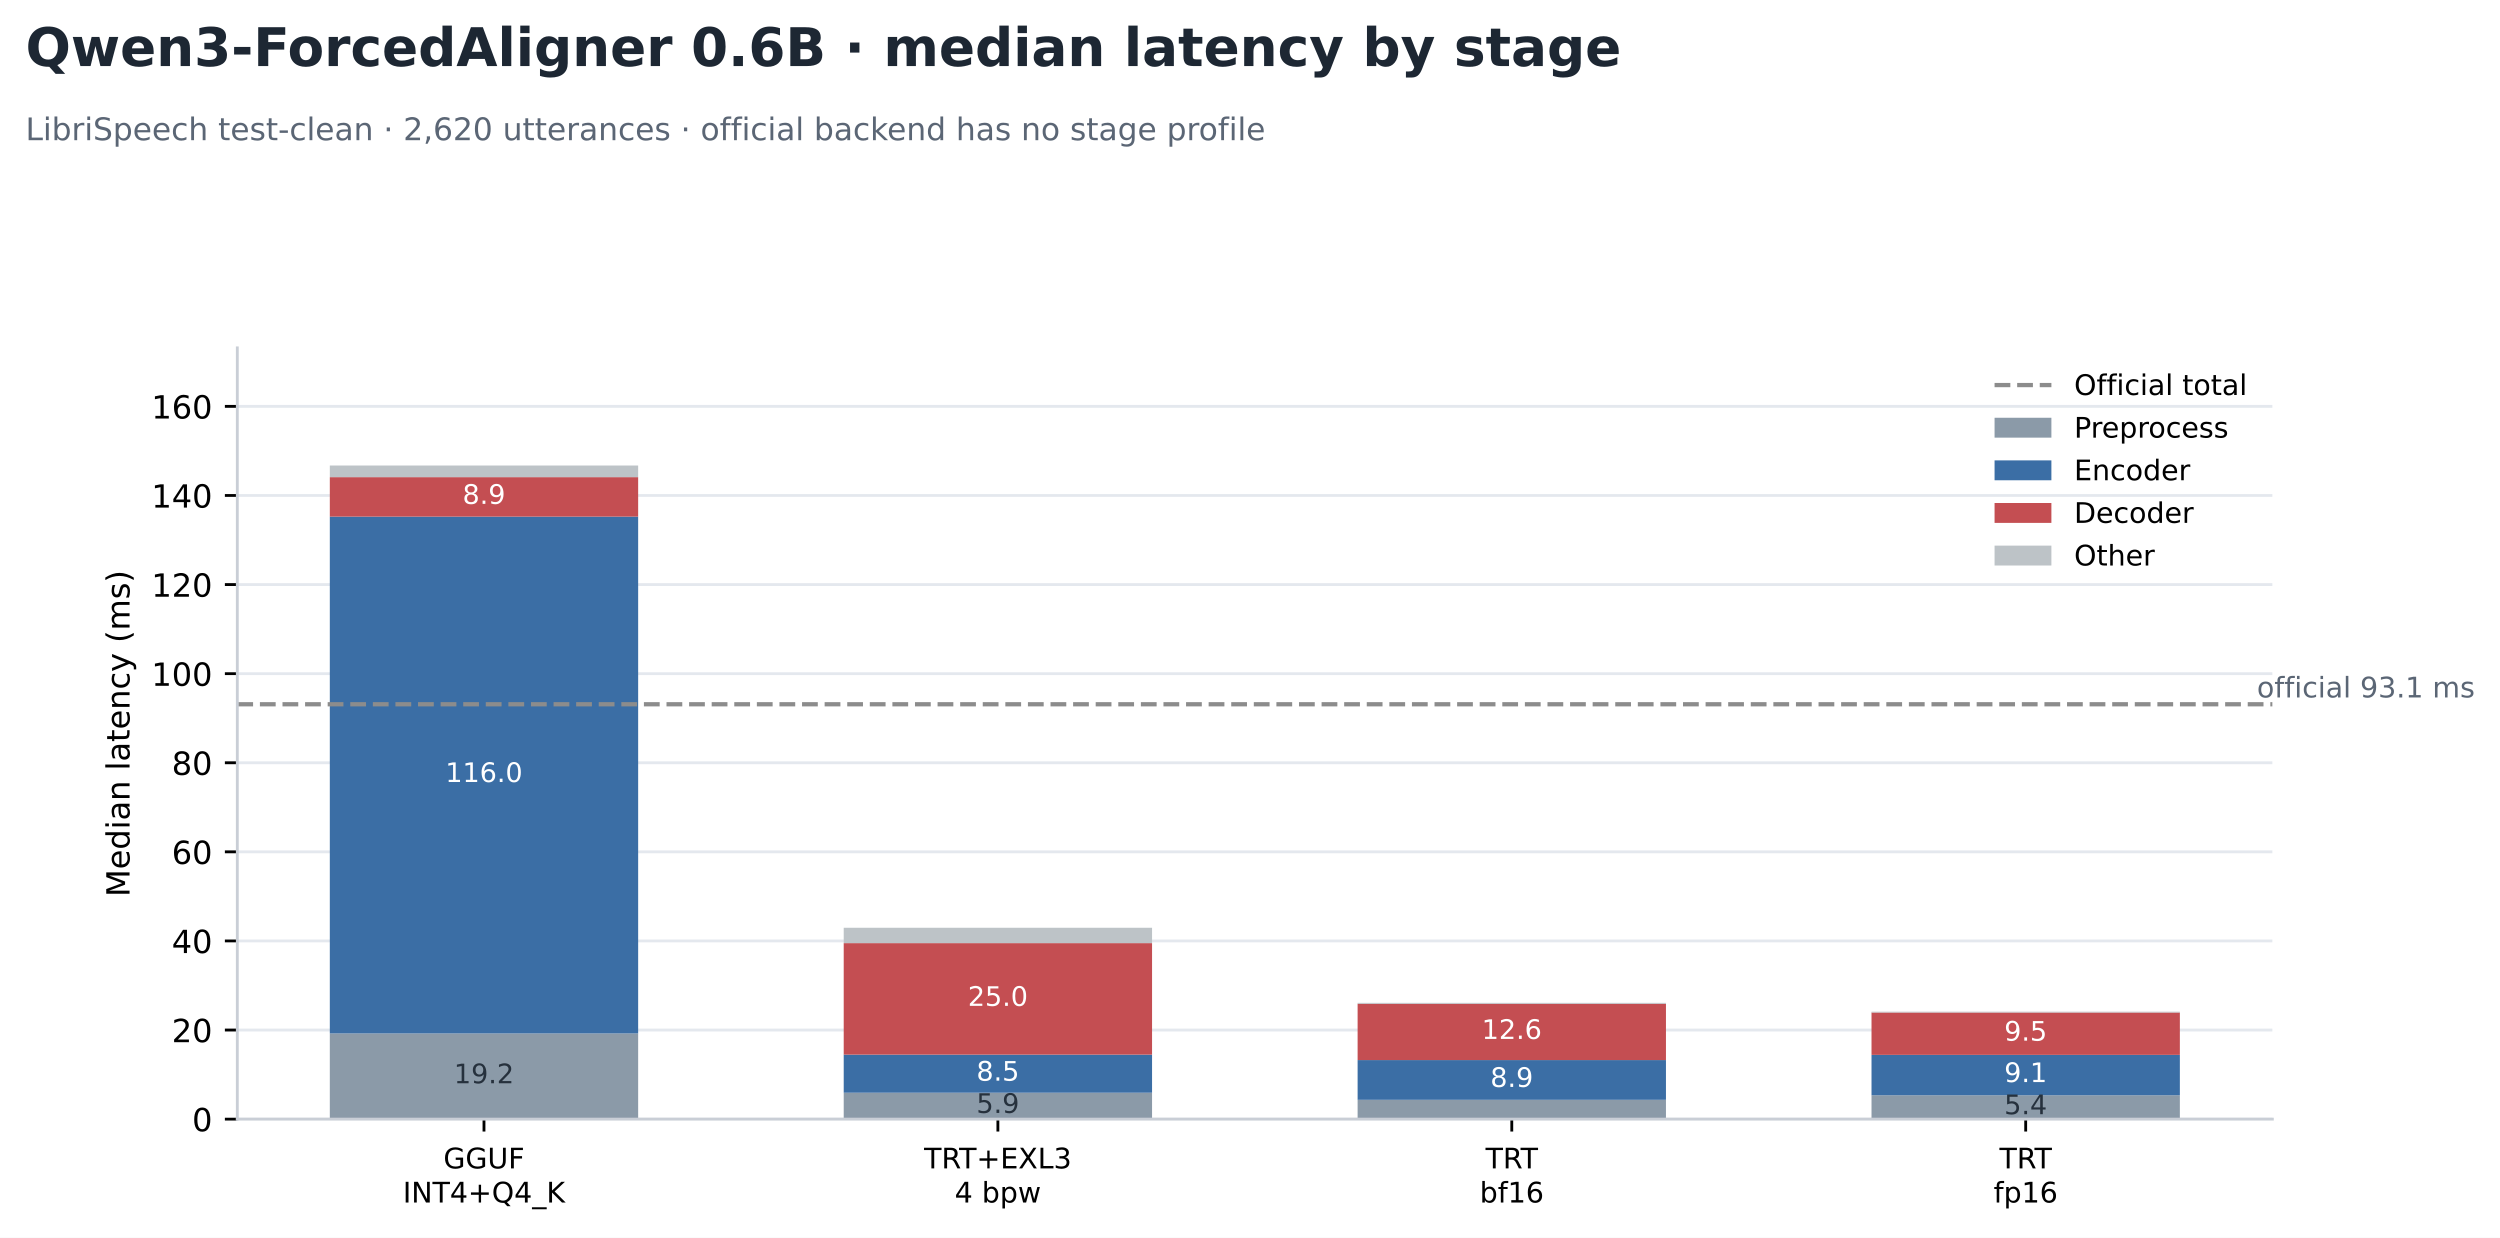
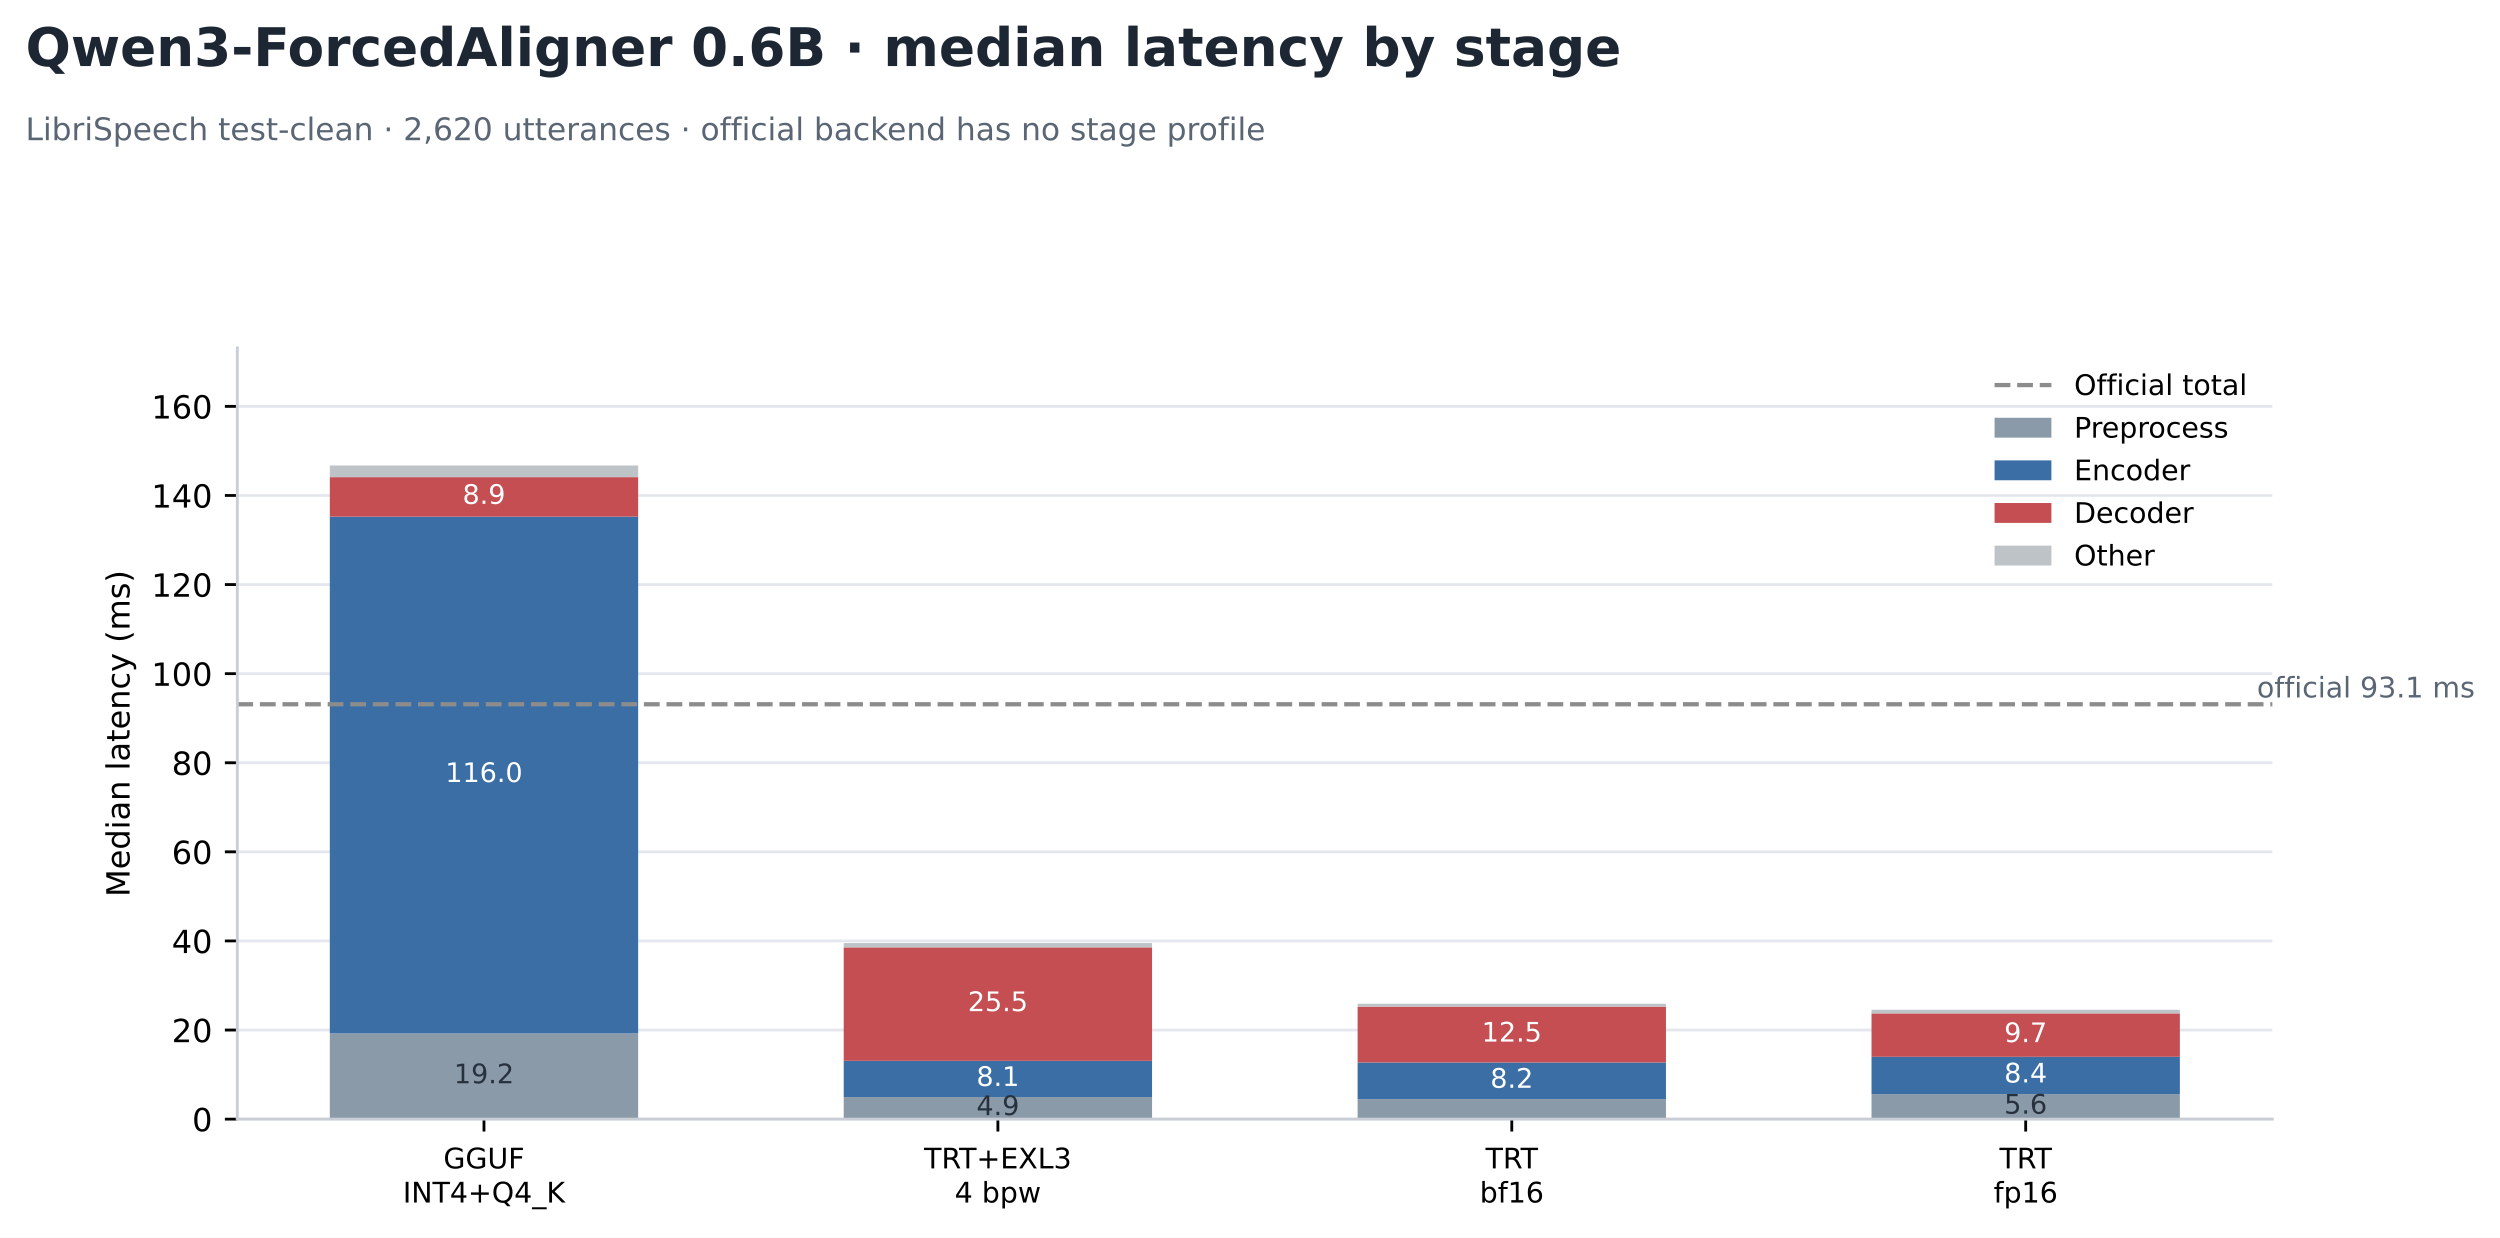
<svg xmlns="http://www.w3.org/2000/svg" xmlns:xlink="http://www.w3.org/1999/xlink" width="703.885pt" height="348.497pt" viewBox="0 0 703.885 348.497" version="1.1">
  <defs>
    <style type="text/css">*{stroke-linejoin: round; stroke-linecap: butt}</style>
  </defs>
  <g id="figure_1">
    <g id="patch_1">
      <path d="M -0 348.497 L 703.885 348.497 L 703.885 -0 L -0 -0 z " style="fill: #ffffff" />
    </g>
    <g id="axes_1">
      <g id="patch_2">
        <path d="M 66.816 315.094 L 639.792 315.094 L 639.792 97.942 L 66.816 97.942 z " style="fill: #ffffff" />
      </g>
      <g id="matplotlib.axis_1">
        <g id="xtick_1">
          <g id="line2d_1">
            <defs>
-               <path id="m31f1c5602d" d="M 0 0 L 0 3.5 " style="stroke: #000000; stroke-width: 0.8" />
+               <path id="mfe35636c49" d="M 0 0 L 0 3.5 " style="stroke: #000000; stroke-width: 0.8" />
            </defs>
            <g>
-               <use xlink:href="#m31f1c5602d" x="136.268" y="315.094" style="stroke: #000000; stroke-width: 0.8" />
+               <use xlink:href="#mfe35636c49" x="136.268" y="315.094" style="stroke: #000000; stroke-width: 0.8" />
            </g>
          </g>
          <g id="text_1">
            <text style="font-size: 8px; font-family: 'DejaVu Sans'" transform="translate(124.8408 328.9726)">GGUF</text>
            <text style="font-size: 8px; font-family: 'DejaVu Sans'" transform="translate(113.4383 338.5741)">INT4+Q4_K</text>
          </g>
        </g>
        <g id="xtick_2">
          <g id="line2d_2">
            <g>
-               <use xlink:href="#m31f1c5602d" x="280.959" y="315.094" style="stroke: #000000; stroke-width: 0.8" />
+               <use xlink:href="#mfe35636c49" x="280.959" y="315.094" style="stroke: #000000; stroke-width: 0.8" />
            </g>
          </g>
          <g id="text_2">
            <text style="font-size: 8px; font-family: 'DejaVu Sans'" transform="translate(260.191 328.9726)">TRT+EXL3</text>
            <text style="font-size: 8px; font-family: 'DejaVu Sans'" transform="translate(268.7923 338.5747)">4 bpw</text>
          </g>
        </g>
        <g id="xtick_3">
          <g id="line2d_3">
            <g>
-               <use xlink:href="#m31f1c5602d" x="425.649" y="315.094" style="stroke: #000000; stroke-width: 0.8" />
+               <use xlink:href="#mfe35636c49" x="425.649" y="315.094" style="stroke: #000000; stroke-width: 0.8" />
            </g>
          </g>
          <g id="text_3">
            <text style="font-size: 8px; font-family: 'DejaVu Sans'" transform="translate(418.2751 328.9726)">TRT</text>
            <text style="font-size: 8px; font-family: 'DejaVu Sans'" transform="translate(416.612 338.5747)">bf16</text>
          </g>
        </g>
        <g id="xtick_4">
          <g id="line2d_4">
            <g>
-               <use xlink:href="#m31f1c5602d" x="570.34" y="315.094" style="stroke: #000000; stroke-width: 0.8" />
+               <use xlink:href="#mfe35636c49" x="570.34" y="315.094" style="stroke: #000000; stroke-width: 0.8" />
            </g>
          </g>
          <g id="text_4">
            <text style="font-size: 8px; font-family: 'DejaVu Sans'" transform="translate(562.966 328.9726)">TRT</text>
            <text style="font-size: 8px; font-family: 'DejaVu Sans'" transform="translate(561.3029 338.5747)">fp16</text>
          </g>
        </g>
      </g>
      <g id="matplotlib.axis_2">
        <g id="ytick_1">
          <g id="line2d_5">
-             <path d="M 66.816 315.094 L 639.792 315.094 " clip-path="url(#p296ad4617e)" style="fill: none; stroke: #e4e8ee; stroke-width: 0.8; stroke-linecap: square" />
+             <path d="M 66.816 315.094 L 639.792 315.094 " clip-path="url(#p4869cf6ef9)" style="fill: none; stroke: #e4e8ee; stroke-width: 0.8; stroke-linecap: square" />
          </g>
          <g id="line2d_6">
            <defs>
-               <path id="m571ee2e38e" d="M 0 0 L -3.5 0 " style="stroke: #000000; stroke-width: 0.8" />
+               <path id="m0b2781eb94" d="M 0 0 L -3.5 0 " style="stroke: #000000; stroke-width: 0.8" />
            </defs>
            <g>
-               <use xlink:href="#m571ee2e38e" x="66.816" y="315.094" style="stroke: #000000; stroke-width: 0.8" />
+               <use xlink:href="#m0b2781eb94" x="66.816" y="315.094" style="stroke: #000000; stroke-width: 0.8" />
            </g>
          </g>
          <g id="text_5">
            <text style="font-size: 9px; font-family: 'DejaVu Sans'; text-anchor: end" x="59.816" y="318.513" transform="rotate(-0 59.816 318.5126)">0</text>
          </g>
        </g>
        <g id="ytick_2">
          <g id="line2d_7">
-             <path d="M 66.816 290.009 L 639.792 290.009 " clip-path="url(#p296ad4617e)" style="fill: none; stroke: #e4e8ee; stroke-width: 0.8; stroke-linecap: square" />
+             <path d="M 66.816 290.009 L 639.792 290.009 " clip-path="url(#p4869cf6ef9)" style="fill: none; stroke: #e4e8ee; stroke-width: 0.8; stroke-linecap: square" />
          </g>
          <g id="line2d_8">
            <g>
-               <use xlink:href="#m571ee2e38e" x="66.816" y="290.009" style="stroke: #000000; stroke-width: 0.8" />
+               <use xlink:href="#m0b2781eb94" x="66.816" y="290.009" style="stroke: #000000; stroke-width: 0.8" />
            </g>
          </g>
          <g id="text_6">
            <text style="font-size: 9px; font-family: 'DejaVu Sans'; text-anchor: end" x="59.816" y="293.428" transform="rotate(-0 59.816 293.4283)">20</text>
          </g>
        </g>
        <g id="ytick_3">
          <g id="line2d_9">
-             <path d="M 66.816 264.925 L 639.792 264.925 " clip-path="url(#p296ad4617e)" style="fill: none; stroke: #e4e8ee; stroke-width: 0.8; stroke-linecap: square" />
+             <path d="M 66.816 264.925 L 639.792 264.925 " clip-path="url(#p4869cf6ef9)" style="fill: none; stroke: #e4e8ee; stroke-width: 0.8; stroke-linecap: square" />
          </g>
          <g id="line2d_10">
            <g>
-               <use xlink:href="#m571ee2e38e" x="66.816" y="264.925" style="stroke: #000000; stroke-width: 0.8" />
+               <use xlink:href="#m0b2781eb94" x="66.816" y="264.925" style="stroke: #000000; stroke-width: 0.8" />
            </g>
          </g>
          <g id="text_7">
            <text style="font-size: 9px; font-family: 'DejaVu Sans'; text-anchor: end" x="59.816" y="268.344" transform="rotate(-0 59.816 268.3439)">40</text>
          </g>
        </g>
        <g id="ytick_4">
          <g id="line2d_11">
-             <path d="M 66.816 239.841 L 639.792 239.841 " clip-path="url(#p296ad4617e)" style="fill: none; stroke: #e4e8ee; stroke-width: 0.8; stroke-linecap: square" />
+             <path d="M 66.816 239.841 L 639.792 239.841 " clip-path="url(#p4869cf6ef9)" style="fill: none; stroke: #e4e8ee; stroke-width: 0.8; stroke-linecap: square" />
          </g>
          <g id="line2d_12">
            <g>
-               <use xlink:href="#m571ee2e38e" x="66.816" y="239.841" style="stroke: #000000; stroke-width: 0.8" />
+               <use xlink:href="#m0b2781eb94" x="66.816" y="239.841" style="stroke: #000000; stroke-width: 0.8" />
            </g>
          </g>
          <g id="text_8">
            <text style="font-size: 9px; font-family: 'DejaVu Sans'; text-anchor: end" x="59.816" y="243.26" transform="rotate(-0 59.816 243.2596)">60</text>
          </g>
        </g>
        <g id="ytick_5">
          <g id="line2d_13">
-             <path d="M 66.816 214.756 L 639.792 214.756 " clip-path="url(#p296ad4617e)" style="fill: none; stroke: #e4e8ee; stroke-width: 0.8; stroke-linecap: square" />
+             <path d="M 66.816 214.756 L 639.792 214.756 " clip-path="url(#p4869cf6ef9)" style="fill: none; stroke: #e4e8ee; stroke-width: 0.8; stroke-linecap: square" />
          </g>
          <g id="line2d_14">
            <g>
-               <use xlink:href="#m571ee2e38e" x="66.816" y="214.756" style="stroke: #000000; stroke-width: 0.8" />
+               <use xlink:href="#m0b2781eb94" x="66.816" y="214.756" style="stroke: #000000; stroke-width: 0.8" />
            </g>
          </g>
          <g id="text_9">
            <text style="font-size: 9px; font-family: 'DejaVu Sans'; text-anchor: end" x="59.816" y="218.175" transform="rotate(-0 59.816 218.1752)">80</text>
          </g>
        </g>
        <g id="ytick_6">
          <g id="line2d_15">
-             <path d="M 66.816 189.672 L 639.792 189.672 " clip-path="url(#p296ad4617e)" style="fill: none; stroke: #e4e8ee; stroke-width: 0.8; stroke-linecap: square" />
+             <path d="M 66.816 189.672 L 639.792 189.672 " clip-path="url(#p4869cf6ef9)" style="fill: none; stroke: #e4e8ee; stroke-width: 0.8; stroke-linecap: square" />
          </g>
          <g id="line2d_16">
            <g>
-               <use xlink:href="#m571ee2e38e" x="66.816" y="189.672" style="stroke: #000000; stroke-width: 0.8" />
+               <use xlink:href="#m0b2781eb94" x="66.816" y="189.672" style="stroke: #000000; stroke-width: 0.8" />
            </g>
          </g>
          <g id="text_10">
            <text style="font-size: 9px; font-family: 'DejaVu Sans'; text-anchor: end" x="59.816" y="193.091" transform="rotate(-0 59.816 193.0909)">100</text>
          </g>
        </g>
        <g id="ytick_7">
          <g id="line2d_17">
-             <path d="M 66.816 164.588 L 639.792 164.588 " clip-path="url(#p296ad4617e)" style="fill: none; stroke: #e4e8ee; stroke-width: 0.8; stroke-linecap: square" />
+             <path d="M 66.816 164.588 L 639.792 164.588 " clip-path="url(#p4869cf6ef9)" style="fill: none; stroke: #e4e8ee; stroke-width: 0.8; stroke-linecap: square" />
          </g>
          <g id="line2d_18">
            <g>
-               <use xlink:href="#m571ee2e38e" x="66.816" y="164.588" style="stroke: #000000; stroke-width: 0.8" />
+               <use xlink:href="#m0b2781eb94" x="66.816" y="164.588" style="stroke: #000000; stroke-width: 0.8" />
            </g>
          </g>
          <g id="text_11">
            <text style="font-size: 9px; font-family: 'DejaVu Sans'; text-anchor: end" x="59.816" y="168.007" transform="rotate(-0 59.816 168.0065)">120</text>
          </g>
        </g>
        <g id="ytick_8">
          <g id="line2d_19">
-             <path d="M 66.816 139.503 L 639.792 139.503 " clip-path="url(#p296ad4617e)" style="fill: none; stroke: #e4e8ee; stroke-width: 0.8; stroke-linecap: square" />
+             <path d="M 66.816 139.503 L 639.792 139.503 " clip-path="url(#p4869cf6ef9)" style="fill: none; stroke: #e4e8ee; stroke-width: 0.8; stroke-linecap: square" />
          </g>
          <g id="line2d_20">
            <g>
-               <use xlink:href="#m571ee2e38e" x="66.816" y="139.503" style="stroke: #000000; stroke-width: 0.8" />
+               <use xlink:href="#m0b2781eb94" x="66.816" y="139.503" style="stroke: #000000; stroke-width: 0.8" />
            </g>
          </g>
          <g id="text_12">
            <text style="font-size: 9px; font-family: 'DejaVu Sans'; text-anchor: end" x="59.816" y="142.922" transform="rotate(-0 59.816 142.9222)">140</text>
          </g>
        </g>
        <g id="ytick_9">
          <g id="line2d_21">
-             <path d="M 66.816 114.419 L 639.792 114.419 " clip-path="url(#p296ad4617e)" style="fill: none; stroke: #e4e8ee; stroke-width: 0.8; stroke-linecap: square" />
+             <path d="M 66.816 114.419 L 639.792 114.419 " clip-path="url(#p4869cf6ef9)" style="fill: none; stroke: #e4e8ee; stroke-width: 0.8; stroke-linecap: square" />
          </g>
          <g id="line2d_22">
            <g>
-               <use xlink:href="#m571ee2e38e" x="66.816" y="114.419" style="stroke: #000000; stroke-width: 0.8" />
+               <use xlink:href="#m0b2781eb94" x="66.816" y="114.419" style="stroke: #000000; stroke-width: 0.8" />
            </g>
          </g>
          <g id="text_13">
            <text style="font-size: 9px; font-family: 'DejaVu Sans'; text-anchor: end" x="59.816" y="117.838" transform="rotate(-0 59.816 117.8378)">160</text>
          </g>
        </g>
        <g id="text_14">
          <text style="font-size: 9px; font-family: 'DejaVu Sans'; text-anchor: middle" x="36.475" y="206.518" transform="rotate(-90 36.47514 206.5177)">Median latency (ms)</text>
        </g>
      </g>
      <g id="patch_3">
-         <path d="M 92.86 315.094 L 179.675 315.094 L 179.675 290.965 L 92.86 290.965 z " clip-path="url(#p296ad4617e)" style="fill: #8b9aa8" />
+         <path d="M 92.86 315.094 L 179.675 315.094 L 179.675 290.965 L 92.86 290.965 z " clip-path="url(#p4869cf6ef9)" style="fill: #8b9aa8" />
      </g>
      <g id="patch_4">
-         <path d="M 237.551 315.094 L 324.366 315.094 L 324.366 307.659 L 237.551 307.659 z " clip-path="url(#p296ad4617e)" style="fill: #8b9aa8" />
+         <path d="M 237.551 315.094 L 324.366 315.094 L 324.366 308.888 L 237.551 308.888 z " clip-path="url(#p4869cf6ef9)" style="fill: #8b9aa8" />
      </g>
      <g id="patch_5">
-         <path d="M 382.242 315.094 L 469.057 315.094 L 469.057 309.653 L 382.242 309.653 z " clip-path="url(#p296ad4617e)" style="fill: #8b9aa8" />
+         <path d="M 382.242 315.094 L 469.057 315.094 L 469.057 309.438 L 382.242 309.438 z " clip-path="url(#p4869cf6ef9)" style="fill: #8b9aa8" />
      </g>
      <g id="patch_6">
-         <path d="M 526.933 315.094 L 613.748 315.094 L 613.748 308.379 L 526.933 308.379 z " clip-path="url(#p296ad4617e)" style="fill: #8b9aa8" />
+         <path d="M 526.933 315.094 L 613.748 315.094 L 613.748 308.063 L 526.933 308.063 z " clip-path="url(#p4869cf6ef9)" style="fill: #8b9aa8" />
      </g>
      <g id="patch_7">
-         <path d="M 92.86 290.965 L 179.675 290.965 L 179.675 145.456 L 92.86 145.456 z " clip-path="url(#p296ad4617e)" style="fill: #3b6ea5" />
+         <path d="M 92.86 290.965 L 179.675 290.965 L 179.675 145.456 L 92.86 145.456 z " clip-path="url(#p4869cf6ef9)" style="fill: #3b6ea5" />
      </g>
      <g id="patch_8">
-         <path d="M 237.551 307.659 L 324.366 307.659 L 324.366 296.936 L 237.551 296.936 z " clip-path="url(#p296ad4617e)" style="fill: #3b6ea5" />
+         <path d="M 237.551 308.888 L 324.366 308.888 L 324.366 298.679 L 237.551 298.679 z " clip-path="url(#p4869cf6ef9)" style="fill: #3b6ea5" />
      </g>
      <g id="patch_9">
-         <path d="M 382.242 309.653 L 469.057 309.653 L 469.057 298.467 L 382.242 298.467 z " clip-path="url(#p296ad4617e)" style="fill: #3b6ea5" />
+         <path d="M 382.242 309.438 L 469.057 309.438 L 469.057 299.147 L 382.242 299.147 z " clip-path="url(#p4869cf6ef9)" style="fill: #3b6ea5" />
      </g>
      <g id="patch_10">
-         <path d="M 526.933 308.379 L 613.748 308.379 L 613.748 297.001 L 526.933 297.001 z " clip-path="url(#p296ad4617e)" style="fill: #3b6ea5" />
+         <path d="M 526.933 308.063 L 613.748 308.063 L 613.748 297.546 L 526.933 297.546 z " clip-path="url(#p4869cf6ef9)" style="fill: #3b6ea5" />
      </g>
      <g id="patch_11">
-         <path d="M 92.86 145.456 L 179.675 145.456 L 179.675 134.342 L 92.86 134.342 z " clip-path="url(#p296ad4617e)" style="fill: #c44e52" />
+         <path d="M 92.86 145.456 L 179.675 145.456 L 179.675 134.342 L 92.86 134.342 z " clip-path="url(#p4869cf6ef9)" style="fill: #c44e52" />
      </g>
      <g id="patch_12">
-         <path d="M 237.551 296.936 L 324.366 296.936 L 324.366 265.54 L 237.551 265.54 z " clip-path="url(#p296ad4617e)" style="fill: #c44e52" />
+         <path d="M 237.551 298.679 L 324.366 298.679 L 324.366 266.737 L 237.551 266.737 z " clip-path="url(#p4869cf6ef9)" style="fill: #c44e52" />
      </g>
      <g id="patch_13">
-         <path d="M 382.242 298.467 L 469.057 298.467 L 469.057 282.622 L 382.242 282.622 z " clip-path="url(#p296ad4617e)" style="fill: #c44e52" />
+         <path d="M 382.242 299.147 L 469.057 299.147 L 469.057 283.417 L 382.242 283.417 z " clip-path="url(#p4869cf6ef9)" style="fill: #c44e52" />
      </g>
      <g id="patch_14">
-         <path d="M 526.933 297.001 L 613.748 297.001 L 613.748 285.073 L 526.933 285.073 z " clip-path="url(#p296ad4617e)" style="fill: #c44e52" />
+         <path d="M 526.933 297.546 L 613.748 297.546 L 613.748 285.323 L 526.933 285.323 z " clip-path="url(#p4869cf6ef9)" style="fill: #c44e52" />
      </g>
      <g id="patch_15">
-         <path d="M 92.86 134.342 L 179.675 134.342 L 179.675 131.067 L 92.86 131.067 z " clip-path="url(#p296ad4617e)" style="fill: #bdc3c7" />
+         <path d="M 92.86 134.342 L 179.675 134.342 L 179.675 131.067 L 92.86 131.067 z " clip-path="url(#p4869cf6ef9)" style="fill: #bdc3c7" />
      </g>
      <g id="patch_16">
-         <path d="M 237.551 265.54 L 324.366 265.54 L 324.366 261.216 L 237.551 261.216 z " clip-path="url(#p296ad4617e)" style="fill: #bdc3c7" />
+         <path d="M 237.551 266.737 L 324.366 266.737 L 324.366 265.53 L 237.551 265.53 z " clip-path="url(#p4869cf6ef9)" style="fill: #bdc3c7" />
      </g>
      <g id="patch_17">
-         <path d="M 382.242 282.622 L 469.057 282.622 L 469.057 282.36 L 382.242 282.36 z " clip-path="url(#p296ad4617e)" style="fill: #bdc3c7" />
+         <path d="M 382.242 283.417 L 469.057 283.417 L 469.057 282.612 L 382.242 282.612 z " clip-path="url(#p4869cf6ef9)" style="fill: #bdc3c7" />
      </g>
      <g id="patch_18">
-         <path d="M 526.933 285.073 L 613.748 285.073 L 613.748 284.846 L 526.933 284.846 z " clip-path="url(#p296ad4617e)" style="fill: #bdc3c7" />
+         <path d="M 526.933 285.323 L 613.748 285.323 L 613.748 284.308 L 526.933 284.308 z " clip-path="url(#p4869cf6ef9)" style="fill: #bdc3c7" />
      </g>
      <g id="line2d_23">
-         <path d="M 66.816 198.291 L 639.792 198.291 " clip-path="url(#p296ad4617e)" style="fill: none; stroke-dasharray: 4.44,1.92; stroke-dashoffset: 0; stroke: #8c8c8c; stroke-width: 1.2" />
+         <path d="M 66.816 198.291 L 639.792 198.291 " clip-path="url(#p4869cf6ef9)" style="fill: none; stroke-dasharray: 4.44,1.92; stroke-dashoffset: 0; stroke: #8c8c8c; stroke-width: 1.2" />
      </g>
      <g id="patch_19">
        <path d="M 66.816 315.094 L 66.816 97.942 " style="fill: none; stroke: #c9ced6; stroke-width: 0.8; stroke-linejoin: miter; stroke-linecap: square" />
      </g>
      <g id="patch_20">
        <path d="M 66.816 315.094 L 639.792 315.094 " style="fill: none; stroke: #c9ced6; stroke-width: 0.8; stroke-linejoin: miter; stroke-linecap: square" />
      </g>
      <g id="text_15">
        <text style="font-size: 7.6px; font-family: 'DejaVu Sans'; text-anchor: middle; fill: #26313d" x="136.268" y="305.003" transform="rotate(-0 136.2676 305.0034)">19.2</text>
      </g>
      <g id="text_16">
-         <text style="font-size: 7.6px; font-family: 'DejaVu Sans'; text-anchor: middle; fill: #26313d" x="280.959" y="313.35" transform="rotate(-0 280.9585 313.3504)">5.9</text>
+         <text style="font-size: 7.6px; font-family: 'DejaVu Sans'; text-anchor: middle; fill: #26313d" x="280.959" y="313.965" transform="rotate(-0 280.9585 313.9649)">4.9</text>
      </g>
      <g id="text_17">
-         <text style="font-size: 7.6px; font-family: 'DejaVu Sans'; text-anchor: middle; fill: #26313d" x="570.34" y="313.711" transform="rotate(-0 570.3404 313.7106)">5.4</text>
+         <text style="font-size: 7.6px; font-family: 'DejaVu Sans'; text-anchor: middle; fill: #26313d" x="570.34" y="313.553" transform="rotate(-0 570.3404 313.5526)">5.6</text>
      </g>
      <g id="text_18">
        <text style="font-size: 7.6px; font-family: 'DejaVu Sans'; text-anchor: middle; fill: #ffffff" x="136.268" y="220.184" transform="rotate(-0 136.2676 220.1844)">116.0</text>
      </g>
      <g id="text_19">
-         <text style="font-size: 7.6px; font-family: 'DejaVu Sans'; text-anchor: middle; fill: #ffffff" x="280.959" y="304.272" transform="rotate(-0 280.9585 304.2718)">8.5</text>
+         <text style="font-size: 7.6px; font-family: 'DejaVu Sans'; text-anchor: middle; fill: #ffffff" x="280.959" y="305.758" transform="rotate(-0 280.9585 305.7577)">8.1</text>
      </g>
      <g id="text_20">
-         <text style="font-size: 7.6px; font-family: 'DejaVu Sans'; text-anchor: middle; fill: #ffffff" x="425.649" y="306.034" transform="rotate(-0 425.6495 306.0342)">8.9</text>
+         <text style="font-size: 7.6px; font-family: 'DejaVu Sans'; text-anchor: middle; fill: #ffffff" x="425.649" y="306.267" transform="rotate(-0 425.6495 306.2671)">8.2</text>
      </g>
      <g id="text_21">
-         <text style="font-size: 7.6px; font-family: 'DejaVu Sans'; text-anchor: middle; fill: #ffffff" x="570.34" y="304.664" transform="rotate(-0 570.3404 304.6644)">9.1</text>
+         <text style="font-size: 7.6px; font-family: 'DejaVu Sans'; text-anchor: middle; fill: #ffffff" x="570.34" y="304.779" transform="rotate(-0 570.3404 304.7788)">8.4</text>
      </g>
      <g id="text_22">
        <text style="font-size: 7.6px; font-family: 'DejaVu Sans'; text-anchor: middle; fill: #ffffff" x="136.268" y="141.873" transform="rotate(-0 136.2676 141.873)">8.9</text>
      </g>
      <g id="text_23">
-         <text style="font-size: 7.6px; font-family: 'DejaVu Sans'; text-anchor: middle; fill: #ffffff" x="280.959" y="283.213" transform="rotate(-0 280.9585 283.2127)">25.0</text>
+         <text style="font-size: 7.6px; font-family: 'DejaVu Sans'; text-anchor: middle; fill: #ffffff" x="280.959" y="284.682" transform="rotate(-0 280.9585 284.6822)">25.5</text>
      </g>
      <g id="text_24">
-         <text style="font-size: 7.6px; font-family: 'DejaVu Sans'; text-anchor: middle; fill: #ffffff" x="425.649" y="292.519" transform="rotate(-0 425.6495 292.519)">12.6</text>
+         <text style="font-size: 7.6px; font-family: 'DejaVu Sans'; text-anchor: middle; fill: #ffffff" x="425.649" y="293.257" transform="rotate(-0 425.6495 293.2565)">12.5</text>
      </g>
      <g id="text_25">
-         <text style="font-size: 7.6px; font-family: 'DejaVu Sans'; text-anchor: middle; fill: #ffffff" x="570.34" y="293.012" transform="rotate(-0 570.3404 293.0115)">9.5</text>
+         <text style="font-size: 7.6px; font-family: 'DejaVu Sans'; text-anchor: middle; fill: #ffffff" x="570.34" y="293.409" transform="rotate(-0 570.3404 293.4089)">9.7</text>
      </g>
      <g id="text_26">
        <text style="font-size: 8px; font-family: 'DejaVu Sans'; text-anchor: start; fill: #5b6675" x="635.451" y="196.37" transform="rotate(-0 635.4513 196.3696)">official 93.1 ms</text>
      </g>
      <g id="legend_1">
        <g id="line2d_24">
          <path d="M 561.578 108.42 L 569.578 108.42 L 577.578 108.42 " style="fill: none; stroke-dasharray: 4.44,1.92; stroke-dashoffset: 0; stroke: #8c8c8c; stroke-width: 1.2" />
        </g>
        <g id="text_27">
          <text style="font-size: 8px; font-family: 'DejaVu Sans'; text-anchor: start" x="583.978" y="111.22" transform="rotate(-0 583.9783 111.2204)">Official total</text>
        </g>
        <g id="patch_21">
          <path d="M 561.578 123.221 L 577.578 123.221 L 577.578 117.621 L 561.578 117.621 z " style="fill: #8b9aa8" />
        </g>
        <g id="text_28">
          <text style="font-size: 8px; font-family: 'DejaVu Sans'; text-anchor: start" x="583.978" y="123.221" transform="rotate(-0 583.9783 123.221)">Preprocess</text>
        </g>
        <g id="patch_22">
          <path d="M 561.578 135.222 L 577.578 135.222 L 577.578 129.622 L 561.578 129.622 z " style="fill: #3b6ea5" />
        </g>
        <g id="text_29">
          <text style="font-size: 8px; font-family: 'DejaVu Sans'; text-anchor: start" x="583.978" y="135.222" transform="rotate(-0 583.9783 135.2217)">Encoder</text>
        </g>
        <g id="patch_23">
          <path d="M 561.578 147.222 L 577.578 147.222 L 577.578 141.622 L 561.578 141.622 z " style="fill: #c44e52" />
        </g>
        <g id="text_30">
          <text style="font-size: 8px; font-family: 'DejaVu Sans'; text-anchor: start" x="583.978" y="147.222" transform="rotate(-0 583.9783 147.2223)">Decoder</text>
        </g>
        <g id="patch_24">
          <path d="M 561.578 159.223 L 577.578 159.223 L 577.578 153.623 L 561.578 153.623 z " style="fill: #bdc3c7" />
        </g>
        <g id="text_31">
          <text style="font-size: 8px; font-family: 'DejaVu Sans'; text-anchor: start" x="583.978" y="159.223" transform="rotate(-0 583.9783 159.2229)">Other</text>
        </g>
      </g>
    </g>
    <g id="text_32">
      <text style="font-weight: 700; font-size: 15px; font-family: 'DejaVu Sans'; text-anchor: start; fill: #1d2733" x="7.2" y="18.598" transform="rotate(-0 7.2 18.59766)">Qwen3-ForcedAligner 0.6B · median latency by stage</text>
    </g>
    <g id="text_33">
      <text style="font-size: 8.8px; font-family: 'DejaVu Sans'; text-anchor: start; fill: #5b6675" x="7.2" y="39.478" transform="rotate(-0 7.2 39.47766)">LibriSpeech test-clean · 2,620 utterances · official backend has no stage profile</text>
    </g>
  </g>
  <defs>
-     <clipPath id="p296ad4617e">
+     <clipPath id="p4869cf6ef9">
      <rect x="66.816" y="97.942" width="572.976" height="217.152" />
    </clipPath>
  </defs>
</svg>
